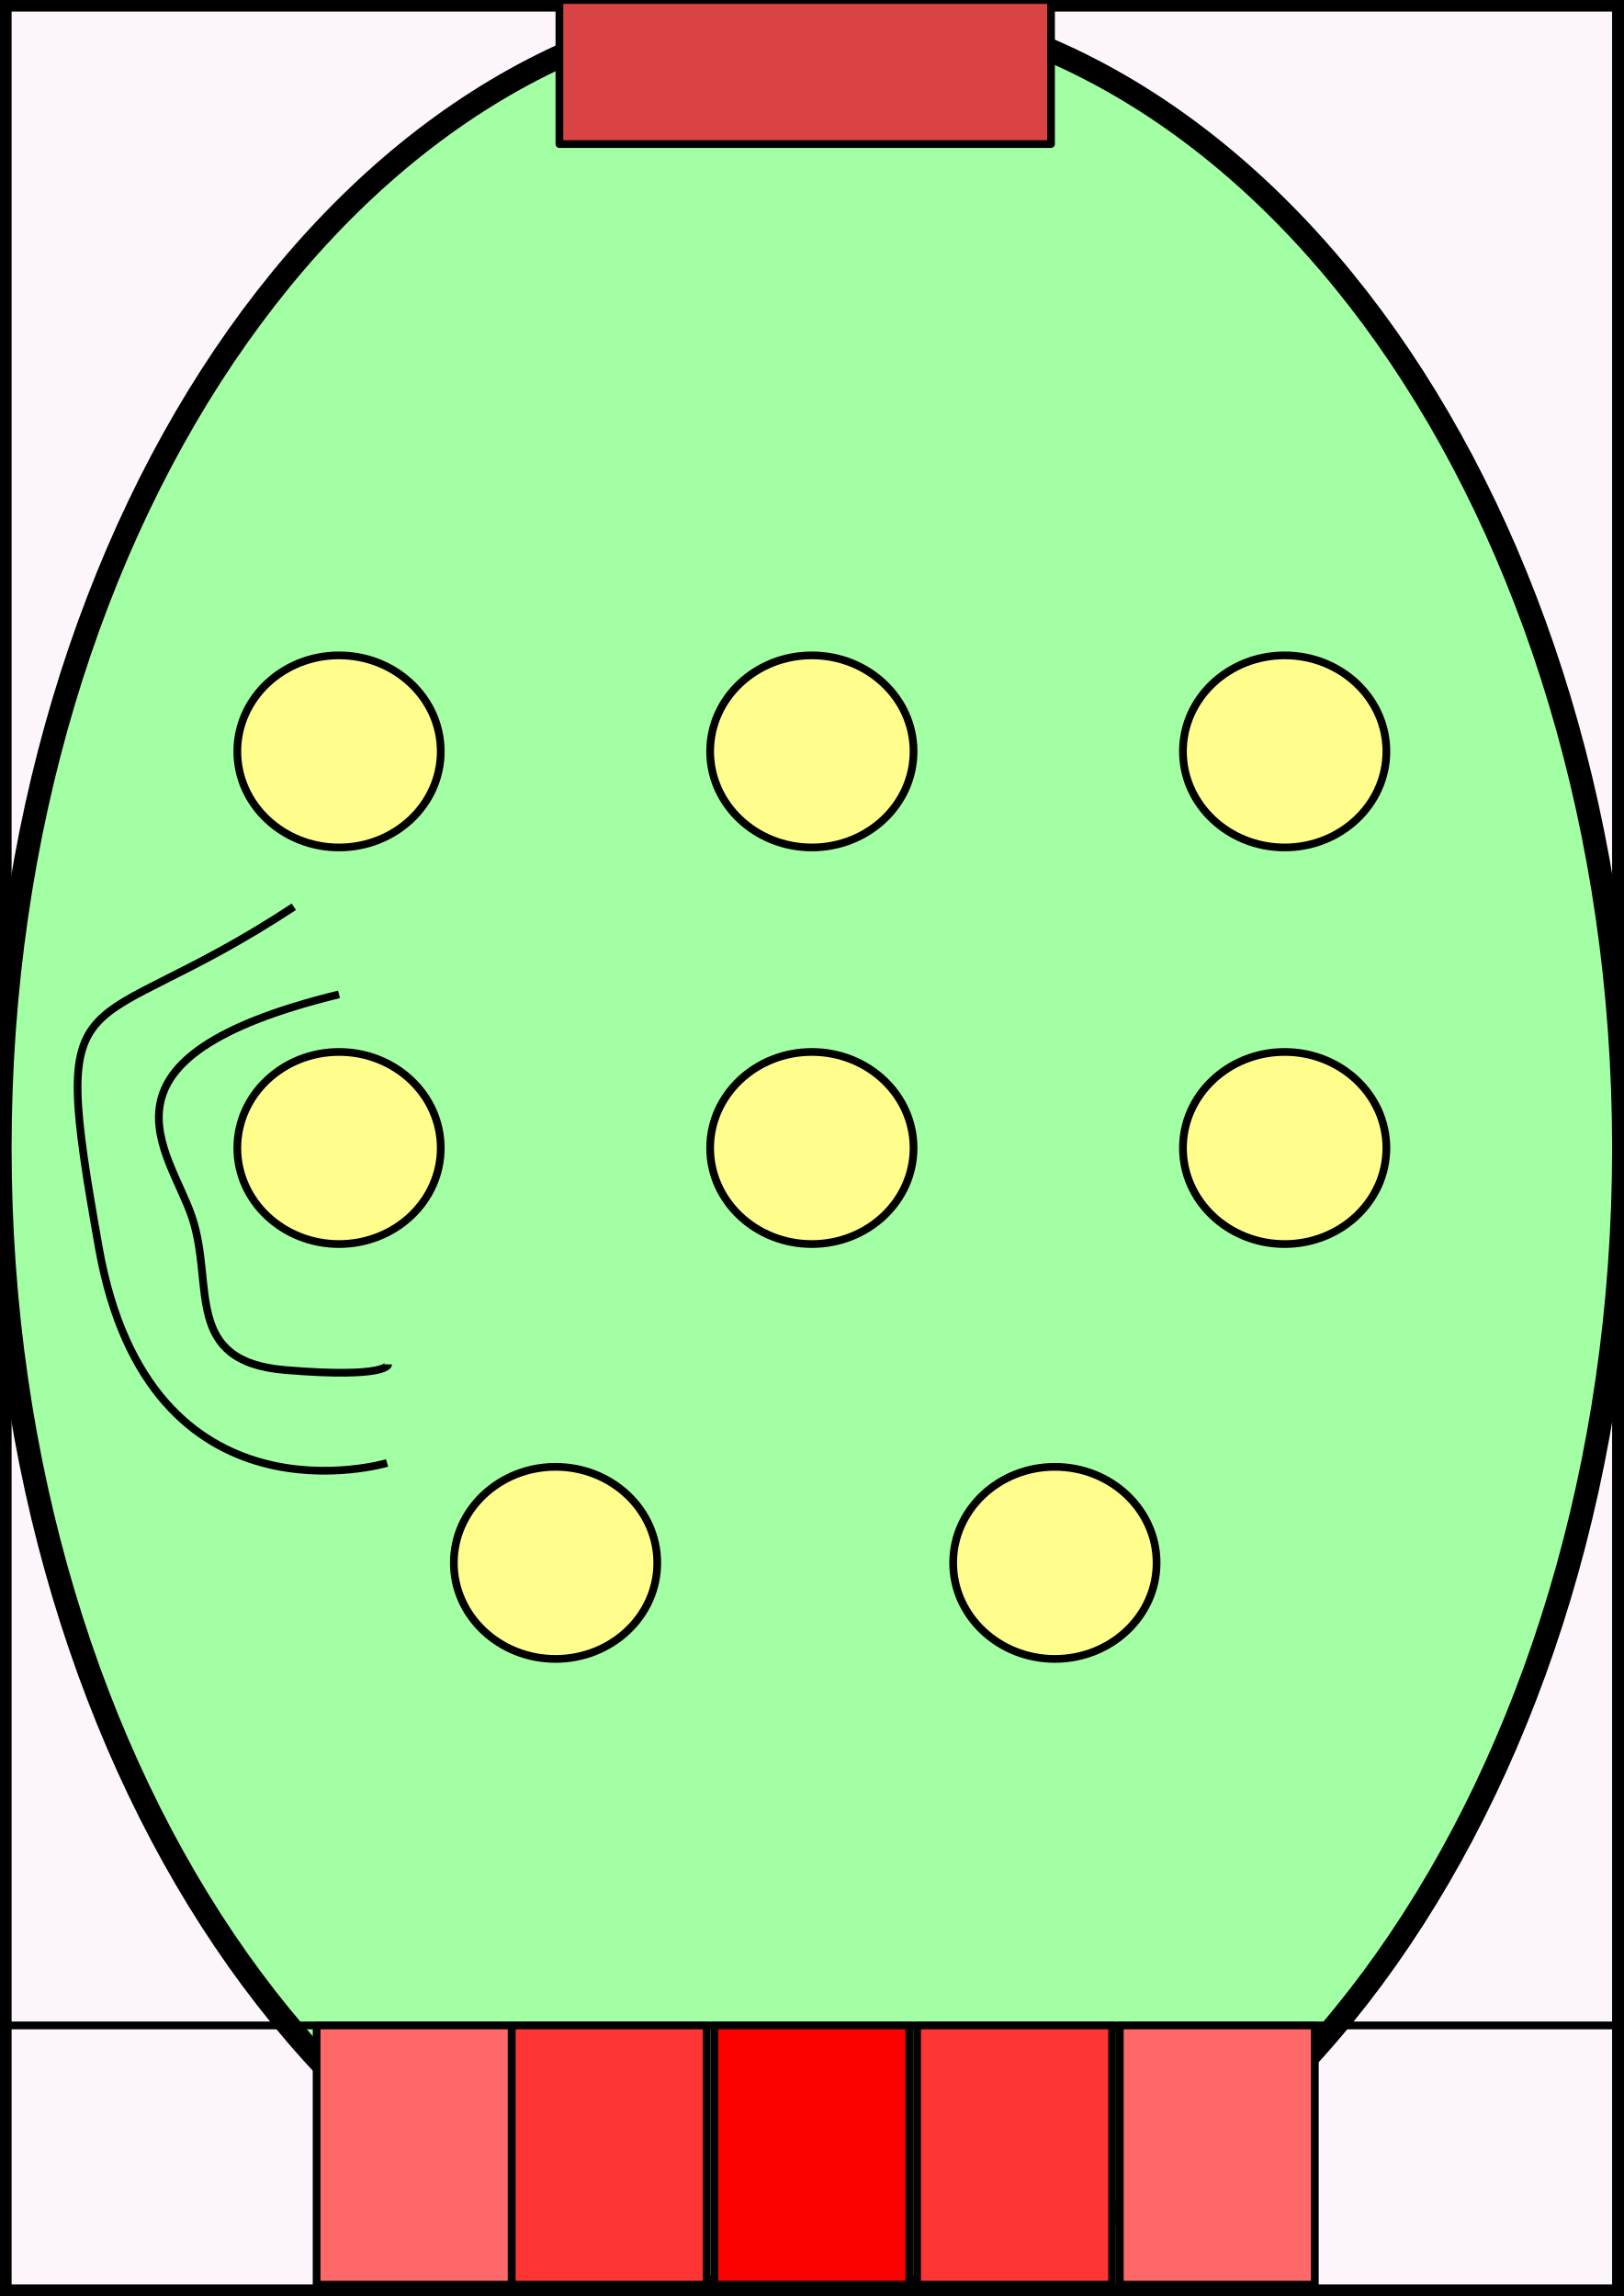
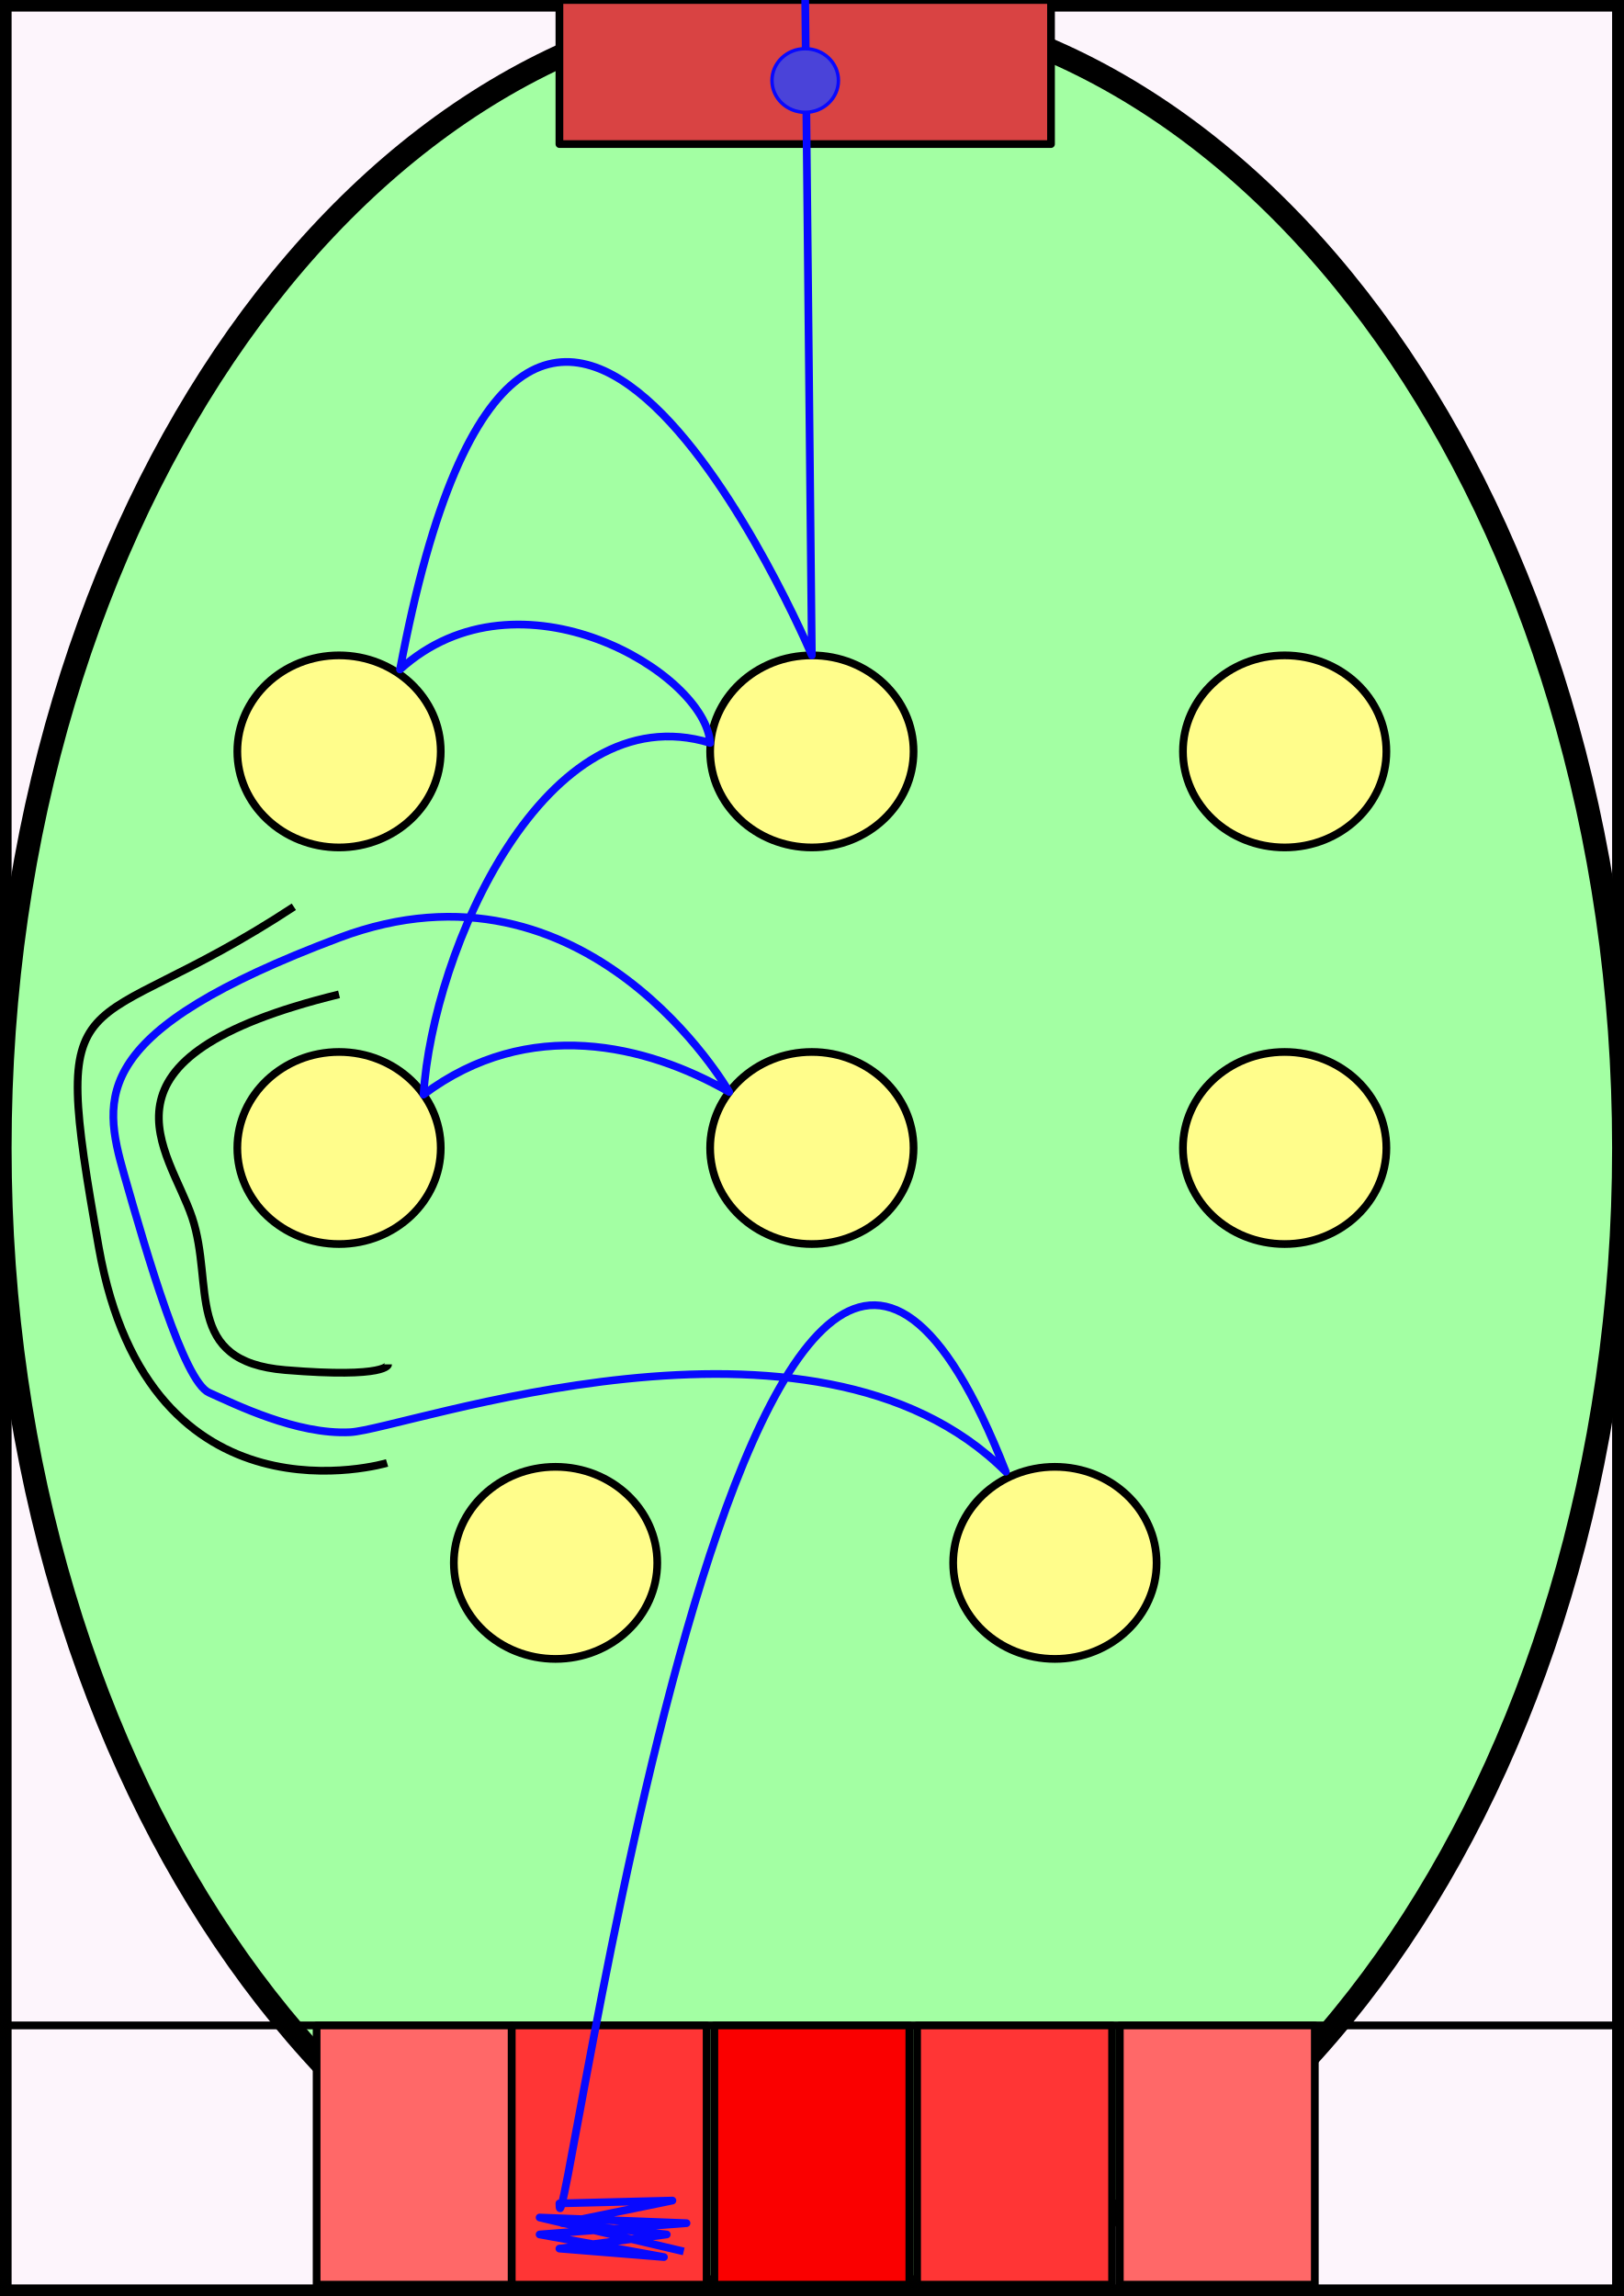
<svg xmlns="http://www.w3.org/2000/svg" width="210mm" height="297mm" viewBox="0 0 210 297" version="1.1" id="svg1">
  <defs id="defs1" />
  <g id="layer1">
    <rect style="fill:#fdf5fc;stroke:#000000;stroke-width:3;stroke-dasharray:none;stroke-linejoin:round;fill-opacity:1" id="rect1" width="210" height="297" x="0" y="0" />
    <ellipse style="fill:#a3ffa3;fill-opacity:1;stroke:#000000;stroke-width:3;stroke-linejoin:round;stroke-dasharray:none" id="path1" cx="105" cy="148.5" rx="105" ry="148.5" />
    <rect style="fill:#d94343;fill-opacity:1;stroke:#000000;stroke-width:1;stroke-linejoin:round;stroke-dasharray:none" id="spawn-box" width="63.581" height="18.636" x="72.351" y="0" />
  </g>
  <g id="layer2">
    <ellipse style="fill:#fffd8b;fill-opacity:1;stroke:#000000;stroke-width:1;stroke-linejoin:round;stroke-dasharray:none" id="path2" cx="43.849" cy="97.199" rx="13.155" ry="12.424" />
    <ellipse style="fill:#fffd8b;fill-opacity:1;stroke:#000000;stroke-width:1;stroke-linejoin:round;stroke-dasharray:none" id="path2-6" cx="105" cy="97.199" rx="13.155" ry="12.424" />
    <ellipse style="fill:#fffd8b;fill-opacity:1;stroke:#000000;stroke-width:1;stroke-linejoin:round;stroke-dasharray:none" id="path2-3" cx="166.151" cy="97.199" rx="13.155" ry="12.424" />
    <ellipse style="fill:#fffd8b;fill-opacity:1;stroke:#000000;stroke-width:1;stroke-linejoin:round;stroke-dasharray:none" id="path2-9" cx="43.849" cy="148.5" rx="13.155" ry="12.424" />
    <ellipse style="fill:#fffd8b;fill-opacity:1;stroke:#000000;stroke-width:1;stroke-linejoin:round;stroke-dasharray:none" id="path2-94" cx="105" cy="148.5" rx="13.155" ry="12.424" />
    <ellipse style="fill:#fffd8b;fill-opacity:1;stroke:#000000;stroke-width:1;stroke-linejoin:round;stroke-dasharray:none" id="path2-1" cx="166.151" cy="148.5" rx="13.155" ry="12.424" />
    <ellipse style="fill:#fffd8b;fill-opacity:1;stroke:#000000;stroke-width:1;stroke-linejoin:round;stroke-dasharray:none" id="path2-99" cx="71.851" cy="202.166" rx="13.155" ry="12.424" />
    <ellipse style="fill:#fffd8b;fill-opacity:1;stroke:#000000;stroke-width:1;stroke-linejoin:round;stroke-dasharray:none" id="path2-37" cx="136.432" cy="202.166" rx="13.155" ry="12.424" />
  </g>
  <g id="layer3">
    <path style="fill:none;fill-opacity:1;stroke:#000000;stroke-width:1;stroke-linejoin:round;stroke-dasharray:none" d="m 38.002,117.296 c -27.771,18.28 -31.79,7.135 -25.213,44.128 6.577,36.993 37.272,27.818 37.272,27.818" id="left-rail" />
    <path style="fill:none;fill-opacity:1;stroke:#000000;stroke-width:1;stroke-linejoin:round;stroke-dasharray:none" d="m 43.849,128.624 c -33.485,8.206 -21.924,20.097 -19.001,28.867 2.923,8.77 -1.239,18.636 12.058,19.732 13.298,1.096 13.298,-0.731 13.298,-0.731" id="path3" />
  </g>
  <g id="layer4">
    <rect style="fill:none;fill-opacity:1;stroke:#000000;stroke-width:1;stroke-linejoin:round;stroke-dasharray:none" id="container" width="210" height="35.002" x="0" y="261.998" />
    <rect style="fill:#fa0000;fill-opacity:1;stroke:#000000;stroke-width:1;stroke-linejoin:round;stroke-dasharray:none" id="rect4" width="25.22" height="33.541" x="92.39" y="261.998" />
    <rect style="fill:#ff3535;fill-opacity:1;stroke:#000000;stroke-width:1;stroke-linejoin:round;stroke-dasharray:none" id="rect4-0" width="25.22" height="33.541" x="118.61" y="261.998" />
    <rect style="fill:#ff6868;fill-opacity:1;stroke:#000000;stroke-width:1;stroke-linejoin:round;stroke-dasharray:none" id="1" width="25.22" height="33.541" x="144.83" y="261.998" />
    <rect style="fill:#ff3535;fill-opacity:1;stroke:#000000;stroke-width:1;stroke-linejoin:round;stroke-dasharray:none" id="2" width="25.22" height="33.541" x="66.17" y="261.998" />
    <rect style="fill:#ff6868;fill-opacity:1;stroke:#000000;stroke-width:1;stroke-linejoin:round;stroke-dasharray:none" id="rect4-91" width="25.22" height="33.541" x="40.95" y="261.998" />
+     <path style="fill:none;fill-opacity:1;stroke:#0809ff;stroke-width:1;stroke-linejoin:round;stroke-dasharray:none;stroke-opacity:1" d="M 104.141,0 105,84.775 c 0,0 -36.613,-86.602 -53.267,1.827 15.424,-13.969 39.557,0.453 40.112,9.501 -21.349,-6.538 -35.913,26.91 -37.066,45.486 13.599,-10.186 28.853,-6.472 39.535,-0.335 0,0 -18.315,-32.039 -50.466,-19.937 -32.152,12.101 -30.694,20.463 -27.771,30.694 2.923,10.231 7.674,26.675 10.962,28.136 3.289,1.462 11.328,5.481 18.27,5.116 6.943,-0.365 59.927,-19.732 84.775,5.116 -33.085,-84.518 -57.726,107.764 -57.734,94.641 l 14.616,-0.365 -14.251,2.923 13.52,1.462 -13.886,1.827 13.52,1.096 -16.078,-2.923 19.001,-1.462 -19.001,-0.731 18.636,4.385" id="path5" />
+   </g>
+   <g id="layer5">
+     <ellipse style="fill:#4a43d9;fill-opacity:1;stroke:#0809ff;stroke-width:0.443;stroke-linejoin:round;stroke-dasharray:none;stroke-opacity:1" id="ball" ry="4.115" rx="4.298" cy="10.414" cx="104.141" />
  </g>
</svg>
